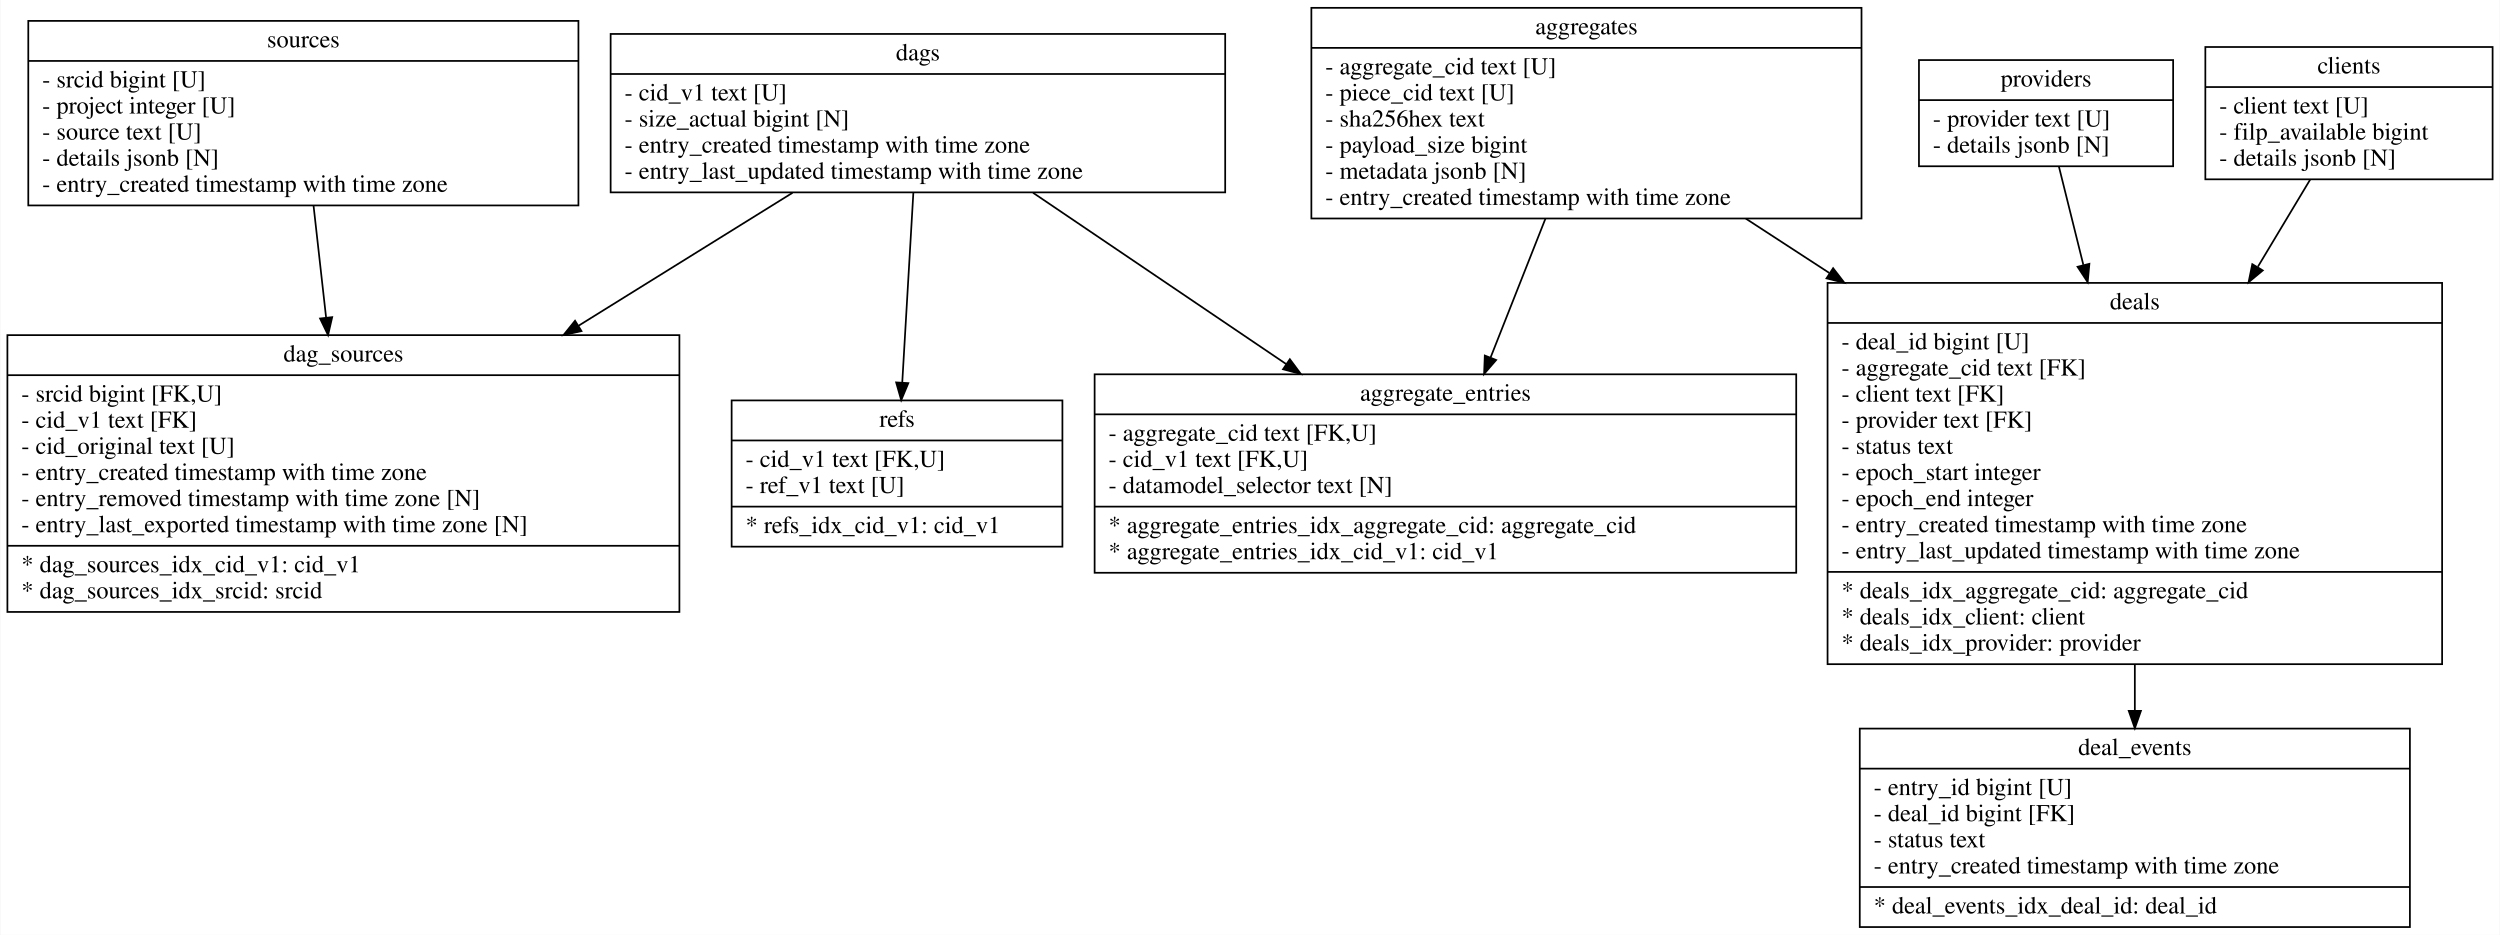
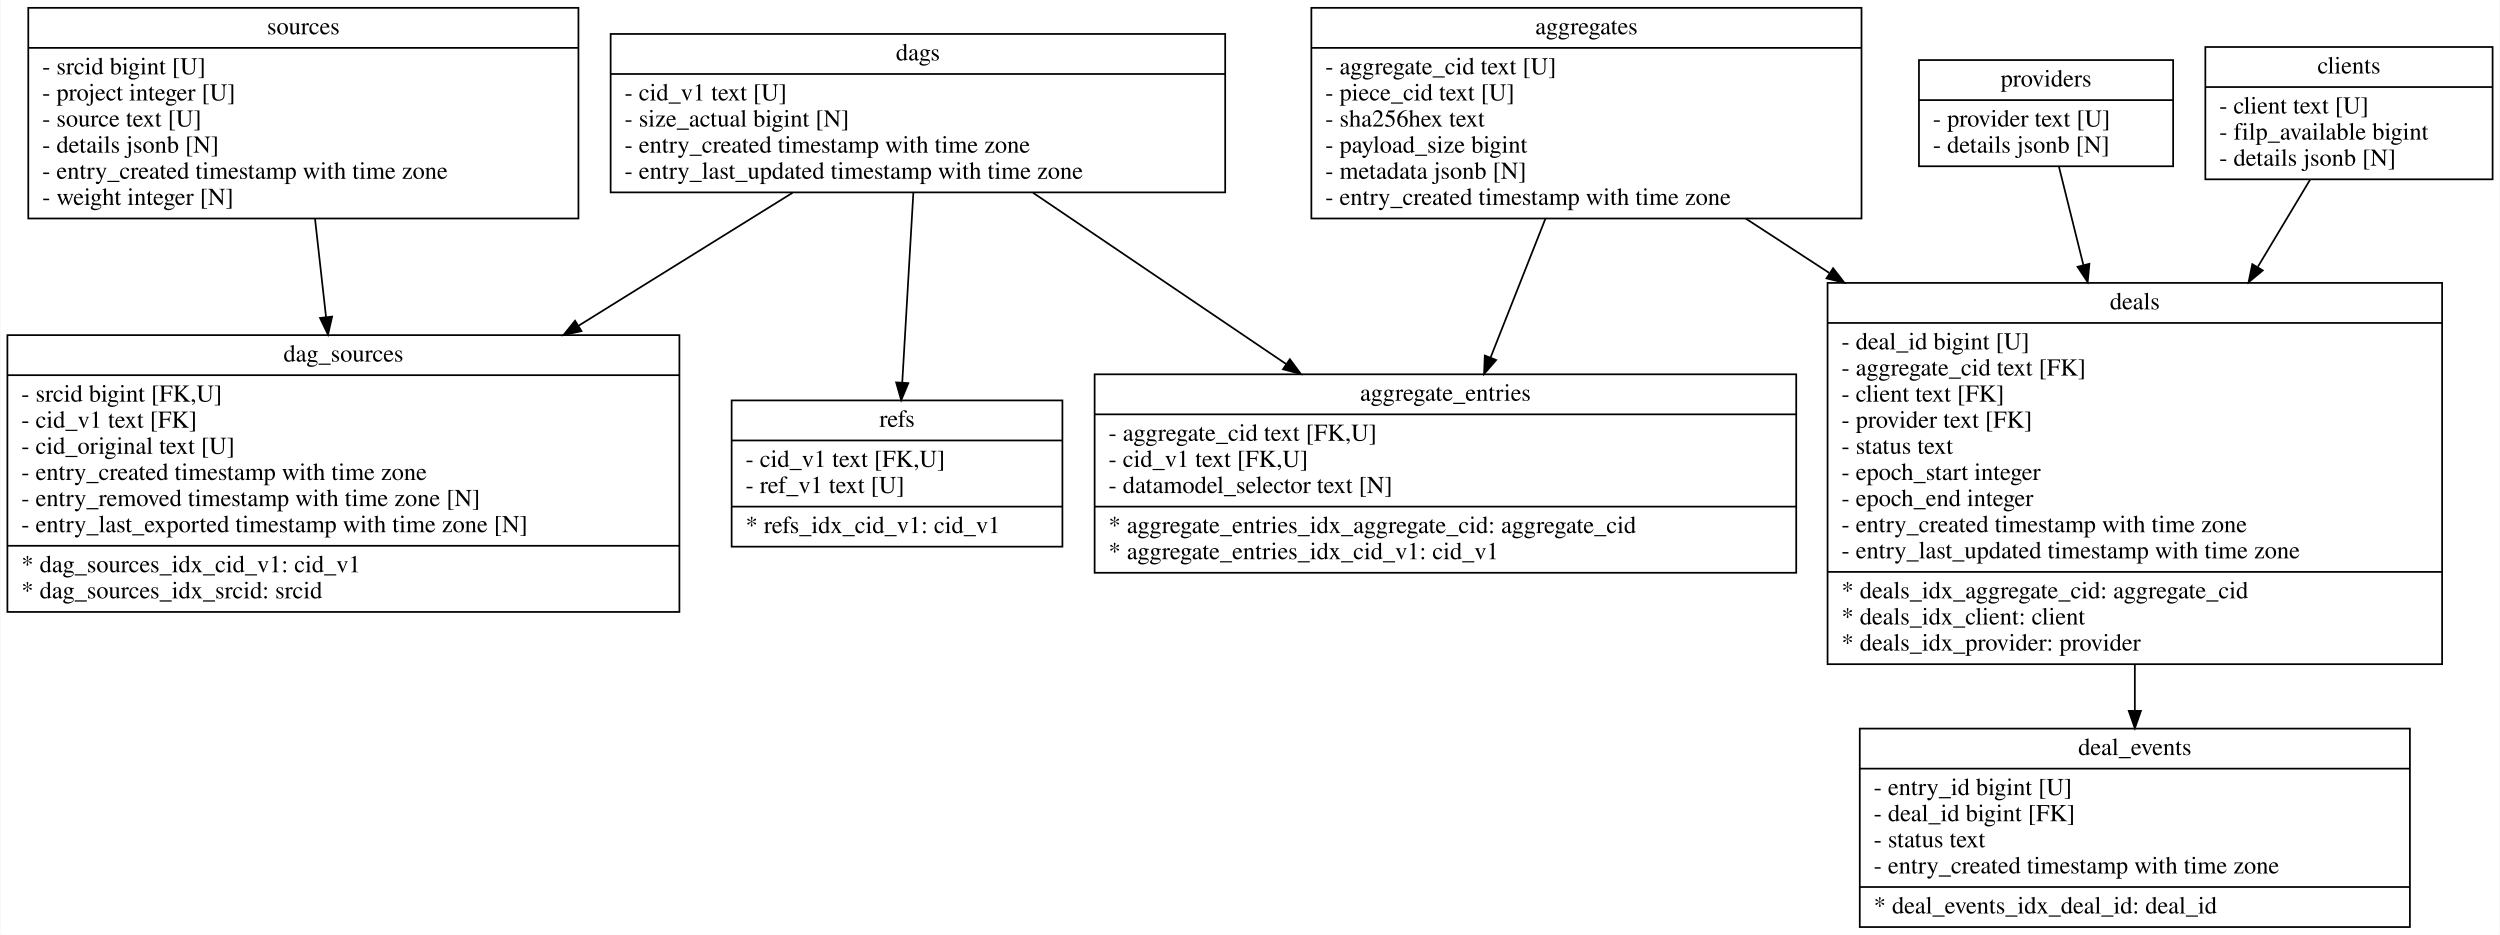
<svg xmlns="http://www.w3.org/2000/svg" width="1436pt" height="537pt" viewBox="0.00 0.00 1435.50 537.00">
  <g id="graph0" class="graph" transform="scale(1 1) rotate(0) translate(4 533)">
    <polygon fill="white" stroke="transparent" points="-4,4 -4,-533 1431.5,-533 1431.5,4 -4,4" />
    <g id="node1" class="node">
      <polygon fill="white" stroke="black" points="749,-407.5 749,-528.5 1065,-528.5 1065,-407.5 749,-407.5" />
      <text text-anchor="middle" x="907" y="-513.3" font-family="Times,serif" font-size="14.00">aggregates</text>
      <polyline fill="none" stroke="black" points="749,-505.5 1065,-505.5 " />
      <text text-anchor="start" x="757" y="-490.3" font-family="Times,serif" font-size="14.00">- aggregate_cid text [U]</text>
      <text text-anchor="start" x="757" y="-475.3" font-family="Times,serif" font-size="14.00">- piece_cid text [U]</text>
      <text text-anchor="start" x="757" y="-460.3" font-family="Times,serif" font-size="14.00">- sha256hex text</text>
      <text text-anchor="start" x="757" y="-445.3" font-family="Times,serif" font-size="14.00">- payload_size bigint</text>
      <text text-anchor="start" x="757" y="-430.3" font-family="Times,serif" font-size="14.00">- metadata jsonb [N]</text>
      <text text-anchor="start" x="757" y="-415.3" font-family="Times,serif" font-size="14.00">- entry_created timestamp with time zone</text>
    </g>
    <g id="node7" class="node">
      <polygon fill="white" stroke="black" points="624.5,-204 624.5,-318 1027.5,-318 1027.5,-204 624.5,-204" />
      <text text-anchor="middle" x="826" y="-302.8" font-family="Times,serif" font-size="14.00">aggregate_entries</text>
      <polyline fill="none" stroke="black" points="624.5,-295 1027.5,-295 " />
      <text text-anchor="start" x="632.5" y="-279.8" font-family="Times,serif" font-size="14.00">- aggregate_cid text [FK,U]</text>
      <text text-anchor="start" x="632.5" y="-264.8" font-family="Times,serif" font-size="14.00">- cid_v1 text [FK,U]</text>
      <text text-anchor="start" x="632.5" y="-249.8" font-family="Times,serif" font-size="14.00">- datamodel_selector text [N]</text>
      <polyline fill="none" stroke="black" points="624.5,-242 1027.5,-242 " />
      <text text-anchor="start" x="632.5" y="-226.8" font-family="Times,serif" font-size="14.00">* aggregate_entries_idx_aggregate_cid: aggregate_cid</text>
      <text text-anchor="start" x="632.5" y="-211.8" font-family="Times,serif" font-size="14.00">* aggregate_entries_idx_cid_v1: cid_v1</text>
    </g>
    <g id="edge1" class="edge">
      <path fill="none" stroke="black" d="M883.46,-407.43C873.61,-382.48 862.11,-353.39 852,-327.81" />
      <polygon fill="black" stroke="black" points="855.14,-326.21 848.21,-318.2 848.62,-328.78 855.14,-326.21" />
    </g>
    <g id="node9" class="node">
      <polygon fill="white" stroke="black" points="1045.5,-151.5 1045.5,-370.5 1398.5,-370.5 1398.5,-151.5 1045.5,-151.5" />
      <text text-anchor="middle" x="1222" y="-355.3" font-family="Times,serif" font-size="14.00">deals</text>
      <polyline fill="none" stroke="black" points="1045.5,-347.5 1398.5,-347.5 " />
      <text text-anchor="start" x="1053.5" y="-332.3" font-family="Times,serif" font-size="14.00">- deal_id bigint [U]</text>
      <text text-anchor="start" x="1053.5" y="-317.3" font-family="Times,serif" font-size="14.00">- aggregate_cid text [FK]</text>
      <text text-anchor="start" x="1053.5" y="-302.3" font-family="Times,serif" font-size="14.00">- client text [FK]</text>
      <text text-anchor="start" x="1053.5" y="-287.3" font-family="Times,serif" font-size="14.00">- provider text [FK]</text>
      <text text-anchor="start" x="1053.5" y="-272.3" font-family="Times,serif" font-size="14.00">- status text</text>
      <text text-anchor="start" x="1053.5" y="-257.3" font-family="Times,serif" font-size="14.00">- epoch_start integer</text>
      <text text-anchor="start" x="1053.5" y="-242.3" font-family="Times,serif" font-size="14.00">- epoch_end integer</text>
      <text text-anchor="start" x="1053.5" y="-227.3" font-family="Times,serif" font-size="14.00">- entry_created timestamp with time zone</text>
      <text text-anchor="start" x="1053.5" y="-212.3" font-family="Times,serif" font-size="14.00">- entry_last_updated timestamp with time zone</text>
      <polyline fill="none" stroke="black" points="1045.5,-204.5 1398.5,-204.5 " />
      <text text-anchor="start" x="1053.5" y="-189.3" font-family="Times,serif" font-size="14.00">* deals_idx_aggregate_cid: aggregate_cid</text>
      <text text-anchor="start" x="1053.5" y="-174.3" font-family="Times,serif" font-size="14.00">* deals_idx_client: client</text>
      <text text-anchor="start" x="1053.5" y="-159.3" font-family="Times,serif" font-size="14.00">* deals_idx_provider: provider</text>
    </g>
    <g id="edge2" class="edge">
      <path fill="none" stroke="black" d="M998.53,-407.43C1013.77,-397.51 1030.01,-386.94 1046.52,-376.2" />
      <polygon fill="black" stroke="black" points="1048.7,-378.96 1055.17,-370.57 1044.88,-373.09 1048.7,-378.96" />
    </g>
    <g id="node2" class="node">
      <polygon fill="white" stroke="black" points="1262.5,-430 1262.5,-506 1427.5,-506 1427.5,-430 1262.5,-430" />
      <text text-anchor="middle" x="1345" y="-490.8" font-family="Times,serif" font-size="14.00">clients</text>
      <polyline fill="none" stroke="black" points="1262.5,-483 1427.5,-483 " />
      <text text-anchor="start" x="1270.5" y="-467.8" font-family="Times,serif" font-size="14.00">- client text [U]</text>
      <text text-anchor="start" x="1270.5" y="-452.8" font-family="Times,serif" font-size="14.00">- filp_available bigint</text>
      <text text-anchor="start" x="1270.5" y="-437.8" font-family="Times,serif" font-size="14.00">- details jsonb [N]</text>
    </g>
    <g id="edge3" class="edge">
      <path fill="none" stroke="black" d="M1322.73,-429.88C1314.04,-415.4 1303.56,-397.94 1292.69,-379.82" />
      <polygon fill="black" stroke="black" points="1295.48,-377.66 1287.33,-370.88 1289.47,-381.26 1295.48,-377.66" />
    </g>
    <g id="node3" class="node">
      <polygon fill="white" stroke="black" points="346.5,-422.5 346.5,-513.5 699.5,-513.5 699.5,-422.5 346.5,-422.5" />
      <text text-anchor="middle" x="523" y="-498.3" font-family="Times,serif" font-size="14.00">dags</text>
      <polyline fill="none" stroke="black" points="346.5,-490.5 699.5,-490.5 " />
      <text text-anchor="start" x="354.5" y="-475.3" font-family="Times,serif" font-size="14.00">- cid_v1 text [U]</text>
      <text text-anchor="start" x="354.5" y="-460.3" font-family="Times,serif" font-size="14.00">- size_actual bigint [N]</text>
      <text text-anchor="start" x="354.5" y="-445.3" font-family="Times,serif" font-size="14.00">- entry_created timestamp with time zone</text>
      <text text-anchor="start" x="354.5" y="-430.3" font-family="Times,serif" font-size="14.00">- entry_last_updated timestamp with time zone</text>
    </g>
    <g id="node6" class="node">
      <polygon fill="white" stroke="black" points="416,-219 416,-303 606,-303 606,-219 416,-219" />
      <text text-anchor="middle" x="511" y="-287.8" font-family="Times,serif" font-size="14.00">refs</text>
      <polyline fill="none" stroke="black" points="416,-280 606,-280 " />
      <text text-anchor="start" x="424" y="-264.8" font-family="Times,serif" font-size="14.00">- cid_v1 text [FK,U]</text>
      <text text-anchor="start" x="424" y="-249.8" font-family="Times,serif" font-size="14.00">- ref_v1 text [U]</text>
      <polyline fill="none" stroke="black" points="416,-242 606,-242 " />
      <text text-anchor="start" x="424" y="-226.8" font-family="Times,serif" font-size="14.00">* refs_idx_cid_v1: cid_v1</text>
    </g>
    <g id="edge6" class="edge">
      <path fill="none" stroke="black" d="M520.38,-422.27C518.5,-390.13 515.96,-346.74 514,-313.22" />
      <polygon fill="black" stroke="black" points="517.49,-312.93 513.41,-303.15 510.5,-313.34 517.49,-312.93" />
    </g>
    <g id="edge4" class="edge">
      <path fill="none" stroke="black" d="M589.12,-422.27C631.75,-393.42 687.76,-355.53 734.62,-323.82" />
      <polygon fill="black" stroke="black" points="736.64,-326.69 742.96,-318.18 732.71,-320.89 736.64,-326.69" />
    </g>
    <g id="node8" class="node">
      <polygon fill="white" stroke="black" points="0,-181.5 0,-340.5 386,-340.5 386,-181.5 0,-181.5" />
      <text text-anchor="middle" x="193" y="-325.3" font-family="Times,serif" font-size="14.00">dag_sources</text>
      <polyline fill="none" stroke="black" points="0,-317.5 386,-317.5 " />
      <text text-anchor="start" x="8" y="-302.3" font-family="Times,serif" font-size="14.00">- srcid bigint [FK,U]</text>
      <text text-anchor="start" x="8" y="-287.3" font-family="Times,serif" font-size="14.00">- cid_v1 text [FK]</text>
      <text text-anchor="start" x="8" y="-272.3" font-family="Times,serif" font-size="14.00">- cid_original text [U]</text>
      <text text-anchor="start" x="8" y="-257.3" font-family="Times,serif" font-size="14.00">- entry_created timestamp with time zone</text>
      <text text-anchor="start" x="8" y="-242.3" font-family="Times,serif" font-size="14.00">- entry_removed timestamp with time zone [N]</text>
      <text text-anchor="start" x="8" y="-227.3" font-family="Times,serif" font-size="14.00">- entry_last_exported timestamp with time zone [N]</text>
      <polyline fill="none" stroke="black" points="0,-219.5 386,-219.5 " />
      <text text-anchor="start" x="8" y="-204.3" font-family="Times,serif" font-size="14.00">* dag_sources_idx_cid_v1: cid_v1</text>
      <text text-anchor="start" x="8" y="-189.3" font-family="Times,serif" font-size="14.00">* dag_sources_idx_srcid: srcid</text>
    </g>
    <g id="edge5" class="edge">
      <path fill="none" stroke="black" d="M450.99,-422.27C414.97,-399.89 370.18,-372.06 328.07,-345.91" />
      <polygon fill="black" stroke="black" points="329.75,-342.83 319.41,-340.53 326.06,-348.78 329.75,-342.83" />
    </g>
    <g id="node4" class="node">
      <polygon fill="white" stroke="black" points="1098,-437.5 1098,-498.5 1244,-498.5 1244,-437.5 1098,-437.5" />
      <text text-anchor="middle" x="1171" y="-483.3" font-family="Times,serif" font-size="14.00">providers</text>
      <polyline fill="none" stroke="black" points="1098,-475.5 1244,-475.5 " />
      <text text-anchor="start" x="1106" y="-460.3" font-family="Times,serif" font-size="14.00">- provider text [U]</text>
      <text text-anchor="start" x="1106" y="-445.3" font-family="Times,serif" font-size="14.00">- details jsonb [N]</text>
    </g>
    <g id="edge8" class="edge">
      <path fill="none" stroke="black" d="M1178.42,-437.19C1182.26,-421.76 1187.22,-401.79 1192.42,-380.89" />
      <polygon fill="black" stroke="black" points="1195.89,-381.46 1194.91,-370.91 1189.09,-379.77 1195.89,-381.46" />
    </g>
    <g id="node5" class="node">
-       <polygon fill="white" stroke="black" points="12,-415 12,-521 328,-521 328,-415 12,-415" />
-       <text text-anchor="middle" x="170" y="-505.8" font-family="Times,serif" font-size="14.00">sources</text>
-       <polyline fill="none" stroke="black" points="12,-498 328,-498 " />
-       <text text-anchor="start" x="20" y="-482.8" font-family="Times,serif" font-size="14.00">- srcid bigint [U]</text>
-       <text text-anchor="start" x="20" y="-467.8" font-family="Times,serif" font-size="14.00">- project integer [U]</text>
-       <text text-anchor="start" x="20" y="-452.8" font-family="Times,serif" font-size="14.00">- source text [U]</text>
-       <text text-anchor="start" x="20" y="-437.8" font-family="Times,serif" font-size="14.00">- details jsonb [N]</text>
-       <text text-anchor="start" x="20" y="-422.8" font-family="Times,serif" font-size="14.00">- entry_created timestamp with time zone</text>
+       <polygon fill="white" stroke="black" points="12,-407.5 12,-528.5 328,-528.5 328,-407.5 12,-407.5" />
+       <text text-anchor="middle" x="170" y="-513.3" font-family="Times,serif" font-size="14.00">sources</text>
+       <polyline fill="none" stroke="black" points="12,-505.5 328,-505.5 " />
+       <text text-anchor="start" x="20" y="-490.3" font-family="Times,serif" font-size="14.00">- srcid bigint [U]</text>
+       <text text-anchor="start" x="20" y="-475.3" font-family="Times,serif" font-size="14.00">- project integer [U]</text>
+       <text text-anchor="start" x="20" y="-460.3" font-family="Times,serif" font-size="14.00">- source text [U]</text>
+       <text text-anchor="start" x="20" y="-445.3" font-family="Times,serif" font-size="14.00">- details jsonb [N]</text>
+       <text text-anchor="start" x="20" y="-430.3" font-family="Times,serif" font-size="14.00">- entry_created timestamp with time zone</text>
+       <text text-anchor="start" x="20" y="-415.3" font-family="Times,serif" font-size="14.00">- weight integer [N]</text>
    </g>
    <g id="edge9" class="edge">
-       <path fill="none" stroke="black" d="M175.86,-414.74C178.06,-395.19 180.61,-372.41 183.07,-350.5" />
-       <polygon fill="black" stroke="black" points="186.56,-350.83 184.19,-340.51 179.6,-350.05 186.56,-350.83" />
+       <path fill="none" stroke="black" d="M176.68,-407.43C178.67,-389.71 180.89,-369.91 183.04,-350.75" />
+       <polygon fill="black" stroke="black" points="186.52,-351.14 184.16,-340.81 179.56,-350.36 186.52,-351.14" />
    </g>
    <g id="node10" class="node">
      <polygon fill="white" stroke="black" points="1064,-0.5 1064,-114.5 1380,-114.5 1380,-0.5 1064,-0.5" />
      <text text-anchor="middle" x="1222" y="-99.3" font-family="Times,serif" font-size="14.00">deal_events</text>
      <polyline fill="none" stroke="black" points="1064,-91.5 1380,-91.5 " />
      <text text-anchor="start" x="1072" y="-76.3" font-family="Times,serif" font-size="14.00">- entry_id bigint [U]</text>
      <text text-anchor="start" x="1072" y="-61.3" font-family="Times,serif" font-size="14.00">- deal_id bigint [FK]</text>
      <text text-anchor="start" x="1072" y="-46.3" font-family="Times,serif" font-size="14.00">- status text</text>
      <text text-anchor="start" x="1072" y="-31.3" font-family="Times,serif" font-size="14.00">- entry_created timestamp with time zone</text>
      <polyline fill="none" stroke="black" points="1064,-23.5 1380,-23.5 " />
      <text text-anchor="start" x="1072" y="-8.3" font-family="Times,serif" font-size="14.00">* deal_events_idx_deal_id: deal_id</text>
    </g>
    <g id="edge7" class="edge">
      <path fill="none" stroke="black" d="M1222,-151.29C1222,-142.3 1222,-133.4 1222,-124.87" />
      <polygon fill="black" stroke="black" points="1225.5,-124.67 1222,-114.68 1218.5,-124.68 1225.5,-124.67" />
    </g>
  </g>
</svg>
